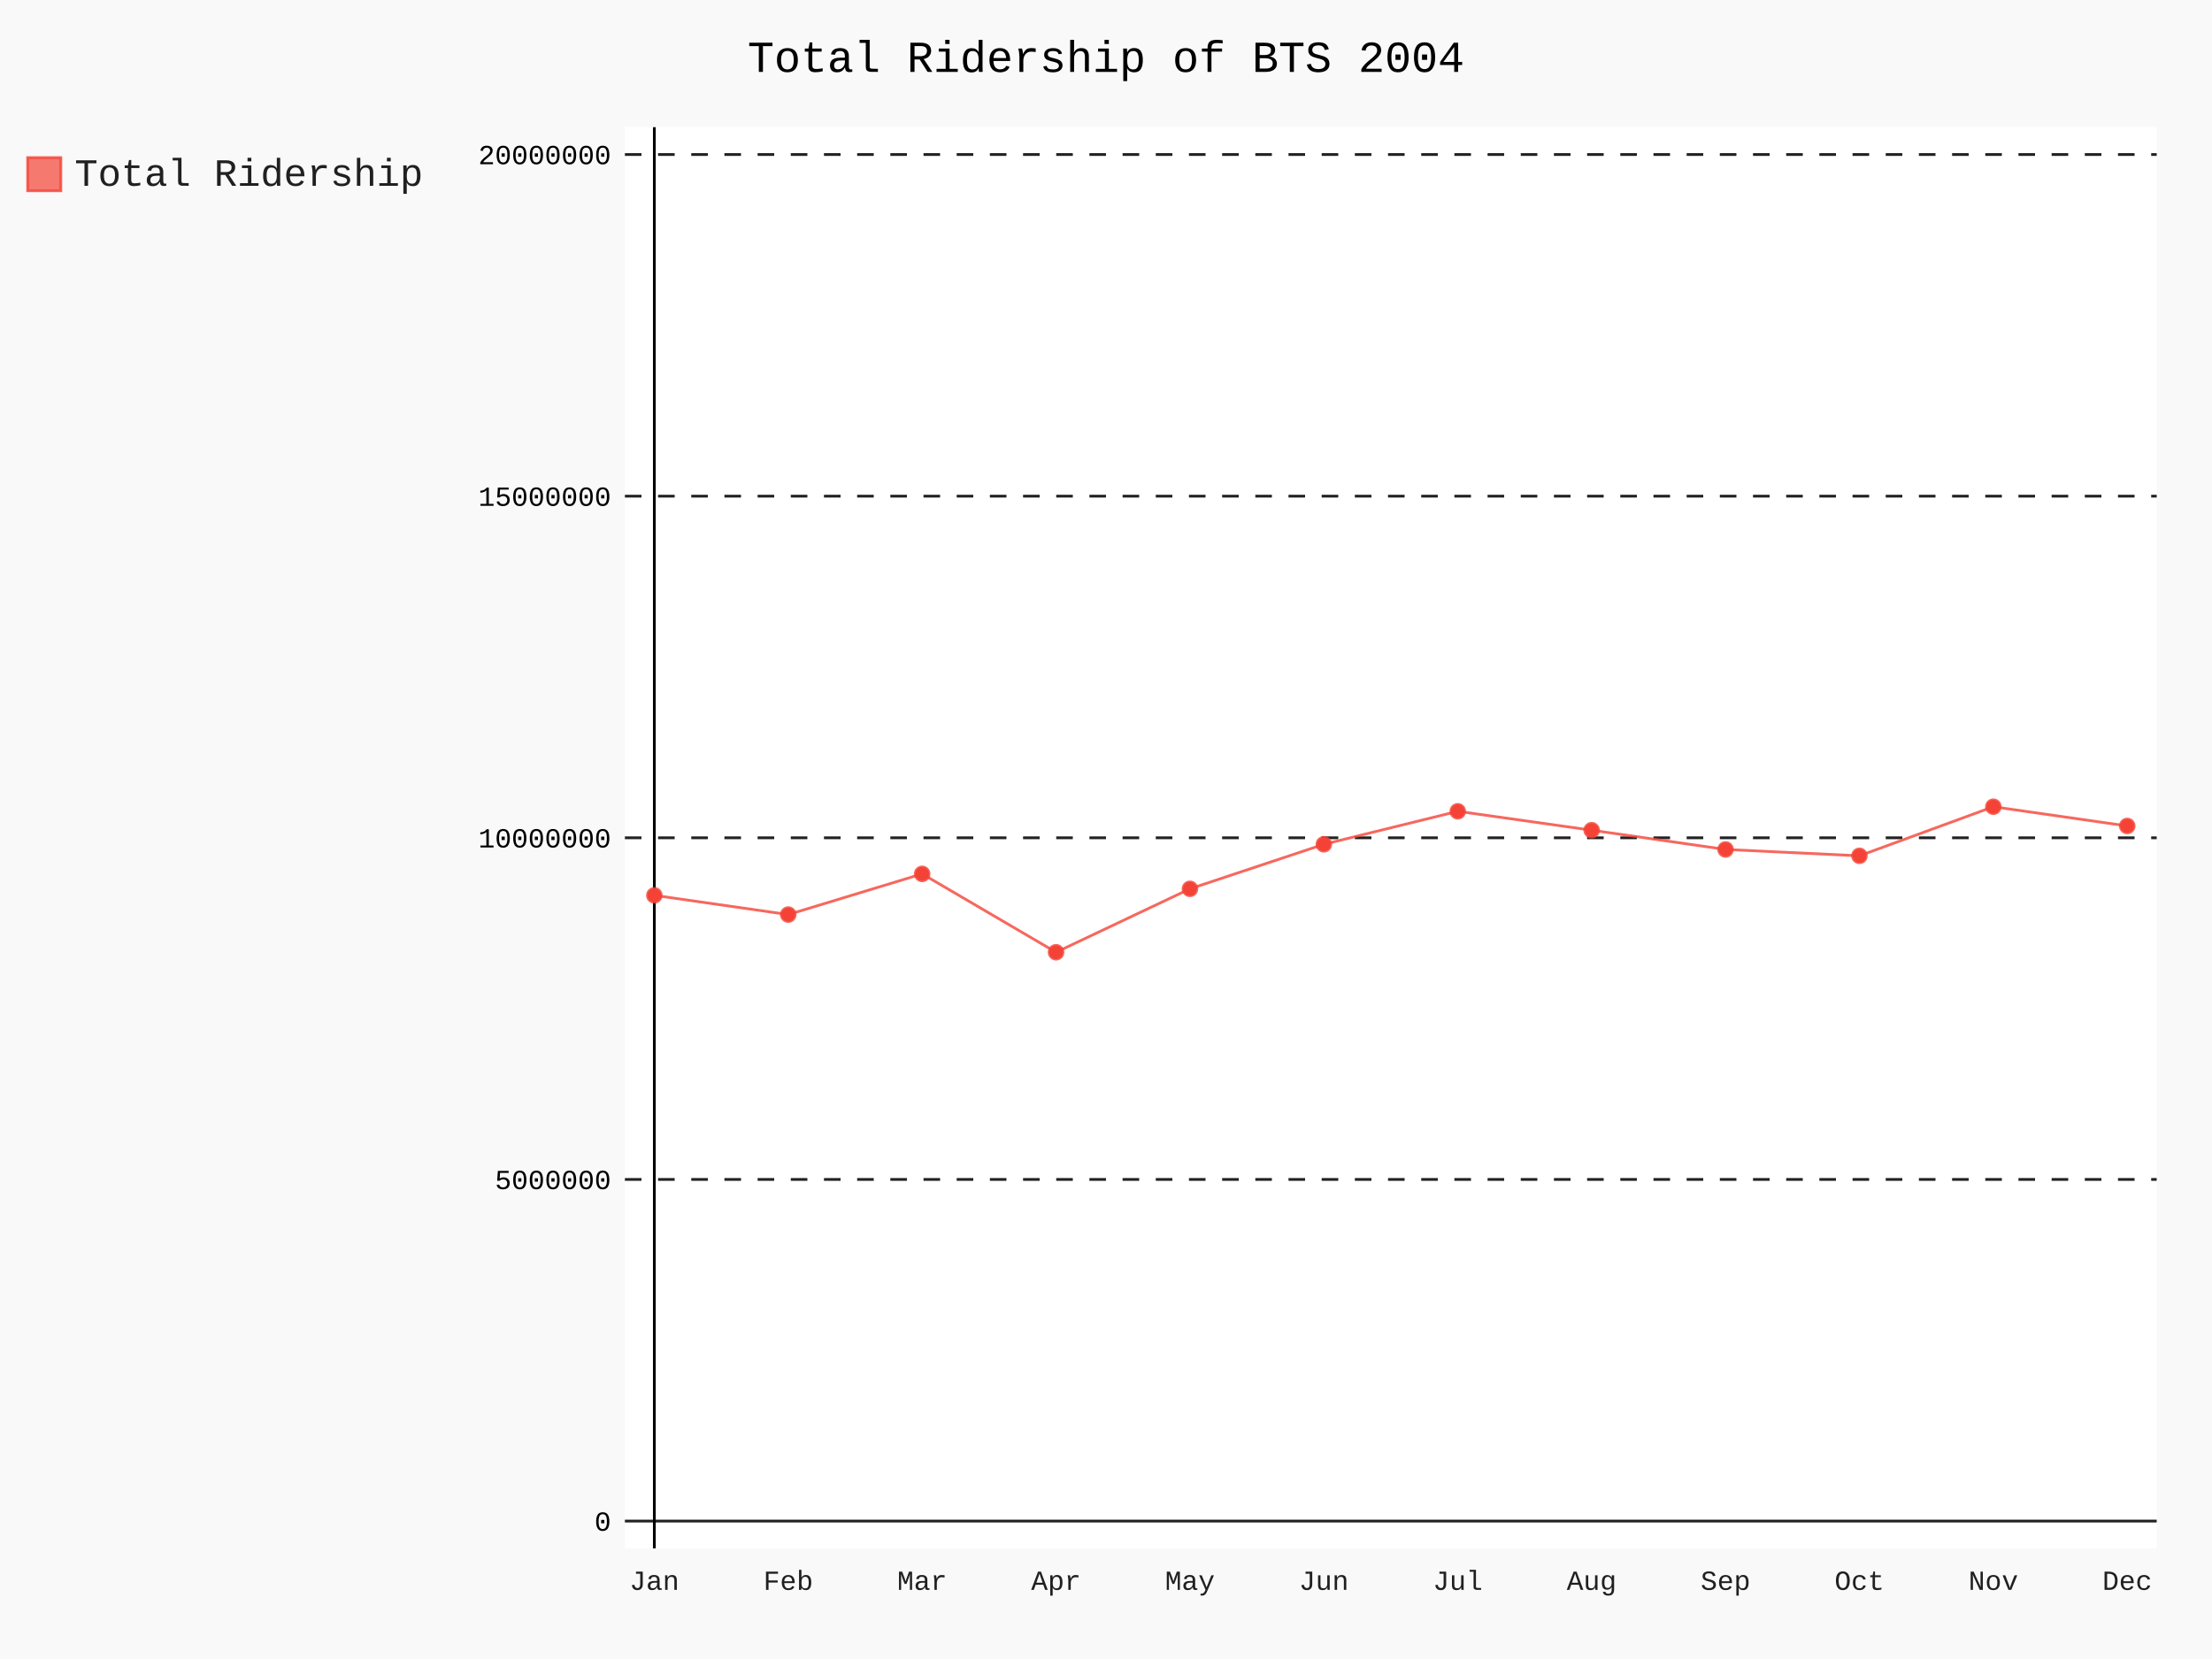
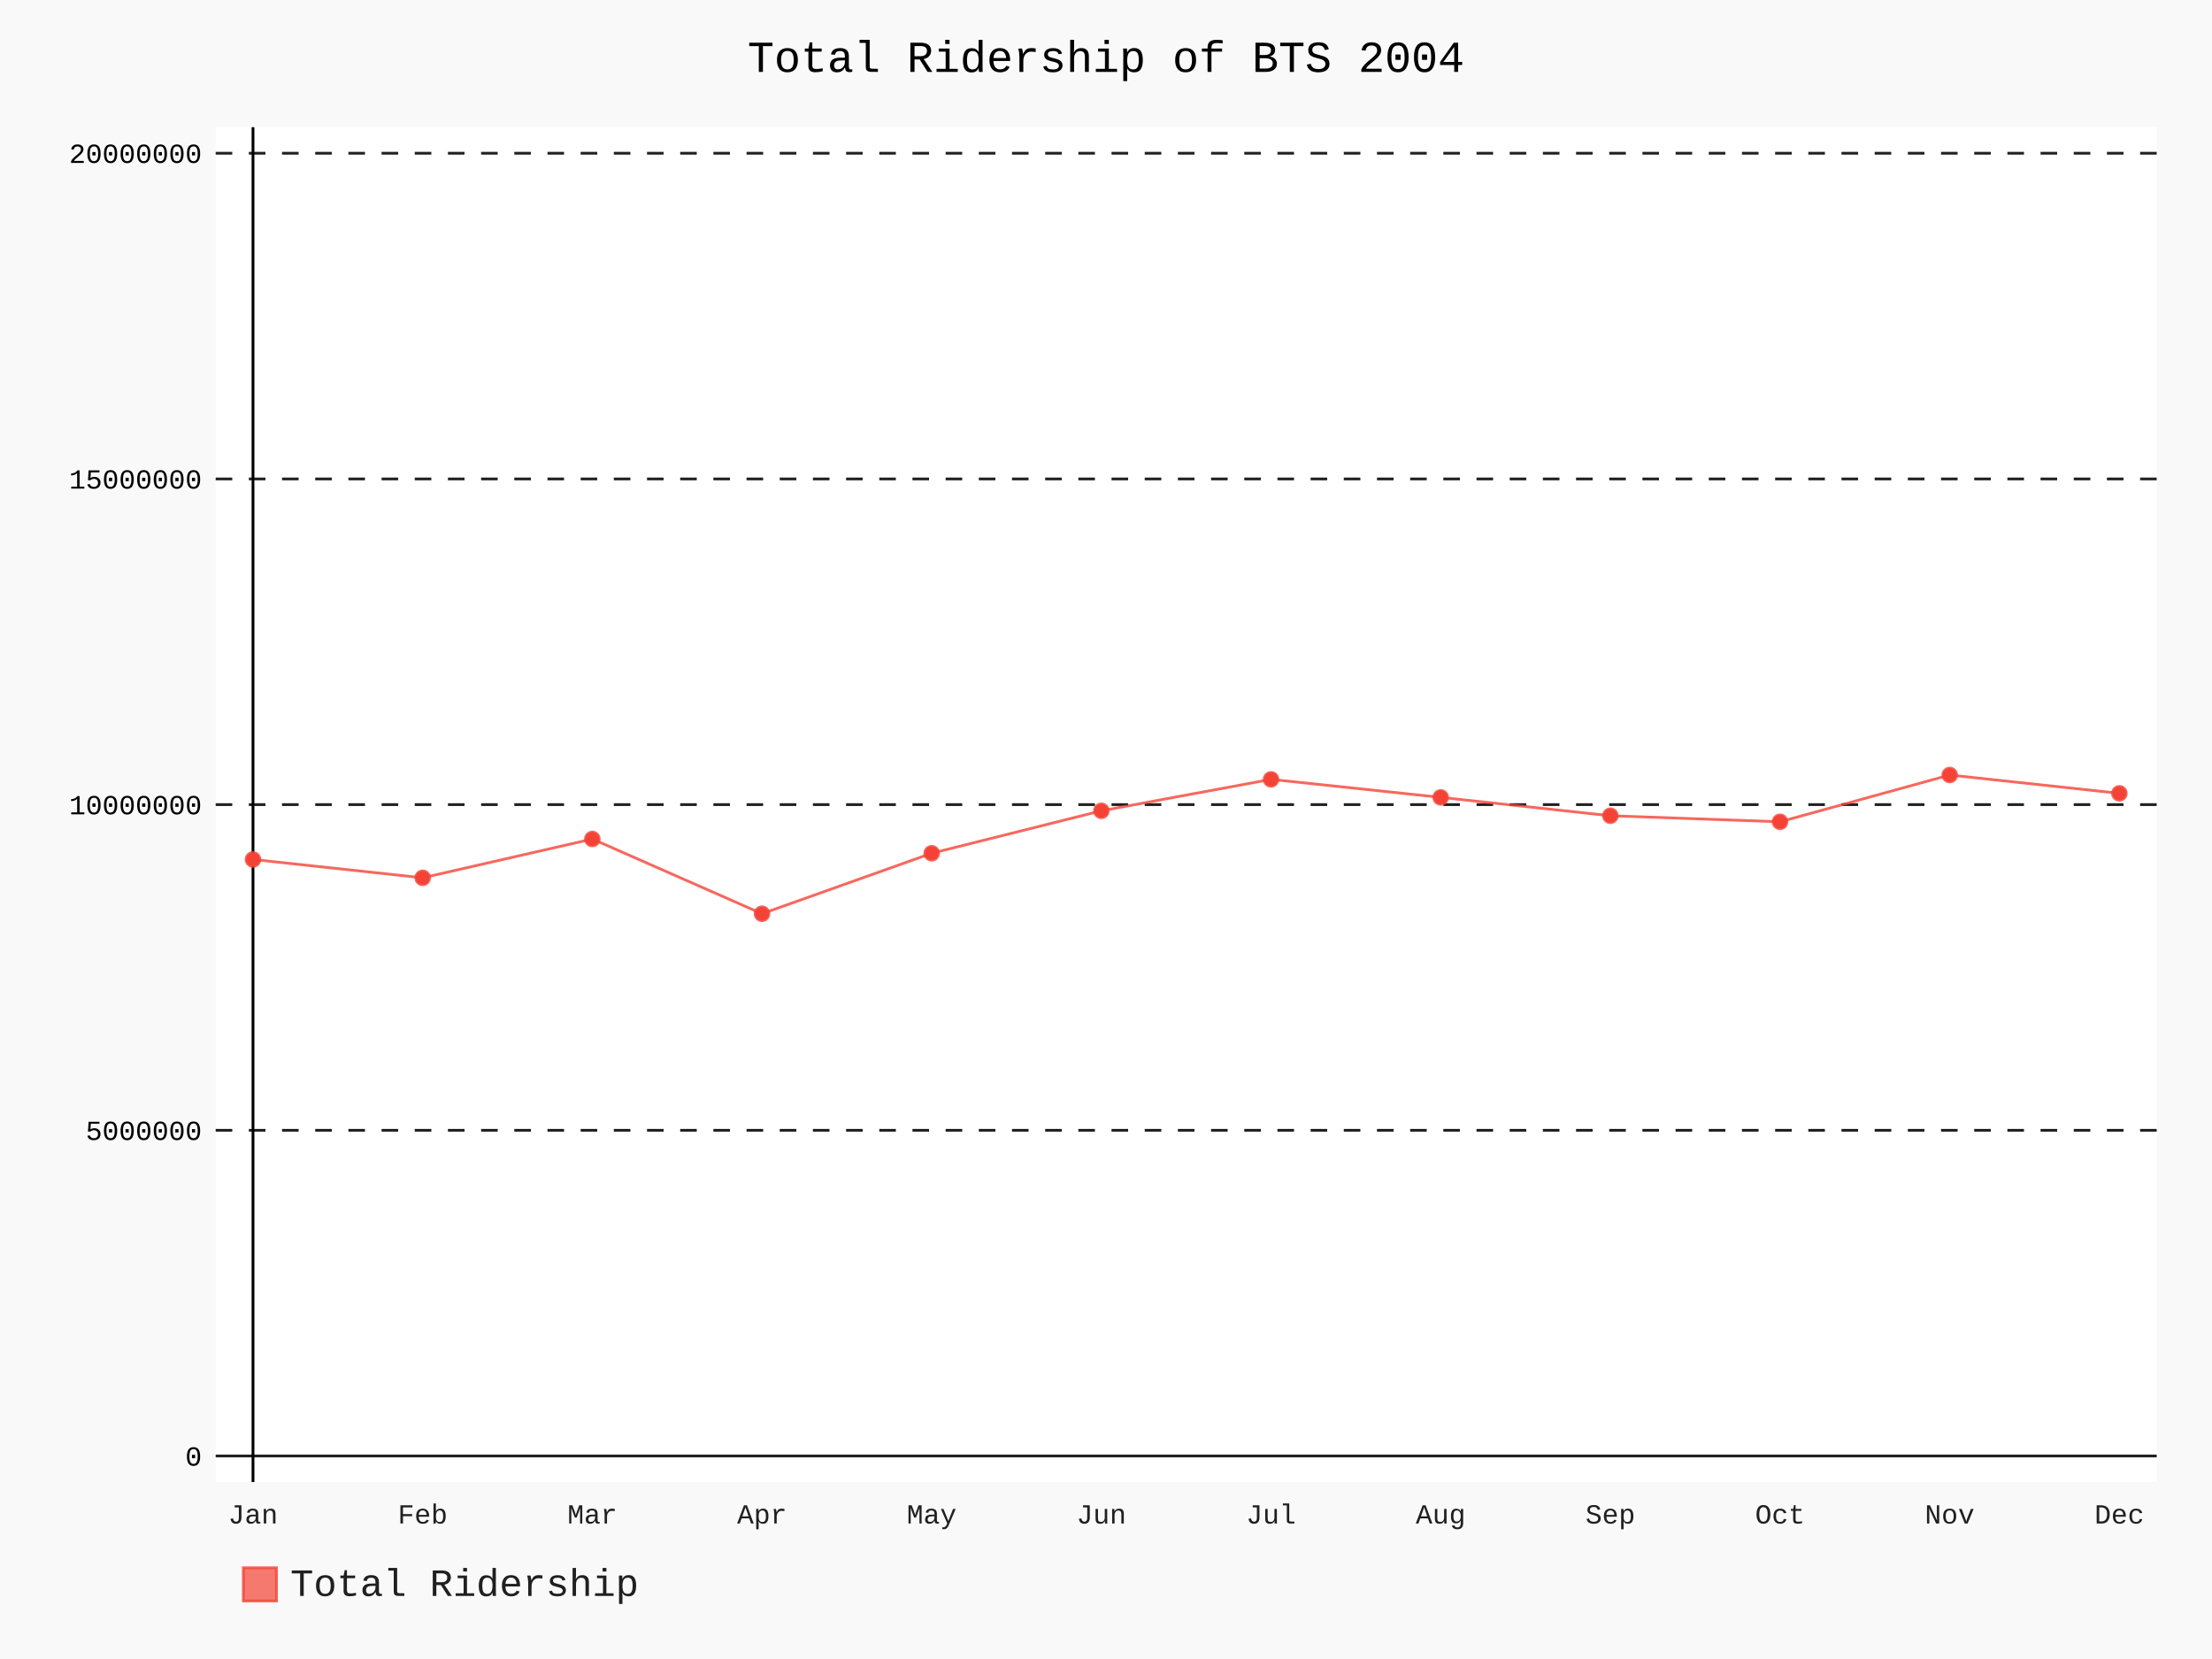
- <svg xmlns="http://www.w3.org/2000/svg" class="pygal-chart" id="chart-49d22b3b-c8b5-4188-932e-2271e631b38b" viewBox="0 0 800 600">
+ <svg xmlns="http://www.w3.org/2000/svg" class="pygal-chart" id="chart-e07507ec-af10-45d7-8e8a-73f4c9466a47" viewBox="0 0 800 600">
  <defs>
-     <style type="text/css">#chart-49d22b3b-c8b5-4188-932e-2271e631b38b{-webkit-user-select:none;-webkit-font-smoothing:antialiased;font-family:Consolas,"Liberation Mono",Menlo,Courier,monospace}#chart-49d22b3b-c8b5-4188-932e-2271e631b38b .title{font-family:Consolas,"Liberation Mono",Menlo,Courier,monospace;font-size:16px}#chart-49d22b3b-c8b5-4188-932e-2271e631b38b .legends .legend text{font-family:Consolas,"Liberation Mono",Menlo,Courier,monospace;font-size:14px}#chart-49d22b3b-c8b5-4188-932e-2271e631b38b .axis text{font-family:Consolas,"Liberation Mono",Menlo,Courier,monospace;font-size:10px}#chart-49d22b3b-c8b5-4188-932e-2271e631b38b .axis text.major{font-family:Consolas,"Liberation Mono",Menlo,Courier,monospace;font-size:10px}#chart-49d22b3b-c8b5-4188-932e-2271e631b38b .text-overlay text.value{font-family:Consolas,"Liberation Mono",Menlo,Courier,monospace;font-size:16px}#chart-49d22b3b-c8b5-4188-932e-2271e631b38b .text-overlay text.label{font-family:Consolas,"Liberation Mono",Menlo,Courier,monospace;font-size:10px}#chart-49d22b3b-c8b5-4188-932e-2271e631b38b .tooltip{font-family:Consolas,"Liberation Mono",Menlo,Courier,monospace;font-size:14px}#chart-49d22b3b-c8b5-4188-932e-2271e631b38b text.no_data{font-family:Consolas,"Liberation Mono",Menlo,Courier,monospace;font-size:64px}
- #chart-49d22b3b-c8b5-4188-932e-2271e631b38b{background-color:rgba(249,249,249,1)}#chart-49d22b3b-c8b5-4188-932e-2271e631b38b path,#chart-49d22b3b-c8b5-4188-932e-2271e631b38b line,#chart-49d22b3b-c8b5-4188-932e-2271e631b38b rect,#chart-49d22b3b-c8b5-4188-932e-2271e631b38b circle{-webkit-transition:150ms;-moz-transition:150ms;transition:150ms}#chart-49d22b3b-c8b5-4188-932e-2271e631b38b .graph &gt; .background{fill:rgba(249,249,249,1)}#chart-49d22b3b-c8b5-4188-932e-2271e631b38b .plot &gt; .background{fill:rgba(255,255,255,1)}#chart-49d22b3b-c8b5-4188-932e-2271e631b38b .graph{fill:rgba(0,0,0,.87)}#chart-49d22b3b-c8b5-4188-932e-2271e631b38b text.no_data{fill:rgba(0,0,0,1)}#chart-49d22b3b-c8b5-4188-932e-2271e631b38b .title{fill:rgba(0,0,0,1)}#chart-49d22b3b-c8b5-4188-932e-2271e631b38b .legends .legend text{fill:rgba(0,0,0,.87)}#chart-49d22b3b-c8b5-4188-932e-2271e631b38b .legends .legend:hover text{fill:rgba(0,0,0,1)}#chart-49d22b3b-c8b5-4188-932e-2271e631b38b .axis .line{stroke:rgba(0,0,0,1)}#chart-49d22b3b-c8b5-4188-932e-2271e631b38b .axis .guide.line{stroke:rgba(0,0,0,.54)}#chart-49d22b3b-c8b5-4188-932e-2271e631b38b .axis .major.line{stroke:rgba(0,0,0,.87)}#chart-49d22b3b-c8b5-4188-932e-2271e631b38b .axis text.major{fill:rgba(0,0,0,1)}#chart-49d22b3b-c8b5-4188-932e-2271e631b38b .axis.y .guides:hover .guide.line,#chart-49d22b3b-c8b5-4188-932e-2271e631b38b .line-graph .axis.x .guides:hover .guide.line,#chart-49d22b3b-c8b5-4188-932e-2271e631b38b .stackedline-graph .axis.x .guides:hover .guide.line,#chart-49d22b3b-c8b5-4188-932e-2271e631b38b .xy-graph .axis.x .guides:hover .guide.line{stroke:rgba(0,0,0,1)}#chart-49d22b3b-c8b5-4188-932e-2271e631b38b .axis .guides:hover text{fill:rgba(0,0,0,1)}#chart-49d22b3b-c8b5-4188-932e-2271e631b38b .reactive{fill-opacity:.7;stroke-opacity:.8}#chart-49d22b3b-c8b5-4188-932e-2271e631b38b .ci{stroke:rgba(0,0,0,.87)}#chart-49d22b3b-c8b5-4188-932e-2271e631b38b .reactive.active,#chart-49d22b3b-c8b5-4188-932e-2271e631b38b .active .reactive{fill-opacity:.8;stroke-opacity:.9;stroke-width:4}#chart-49d22b3b-c8b5-4188-932e-2271e631b38b .ci .reactive.active{stroke-width:1.5}#chart-49d22b3b-c8b5-4188-932e-2271e631b38b .series text{fill:rgba(0,0,0,1)}#chart-49d22b3b-c8b5-4188-932e-2271e631b38b .tooltip rect{fill:rgba(255,255,255,1);stroke:rgba(0,0,0,1);-webkit-transition:opacity 150ms;-moz-transition:opacity 150ms;transition:opacity 150ms}#chart-49d22b3b-c8b5-4188-932e-2271e631b38b .tooltip .label{fill:rgba(0,0,0,.87)}#chart-49d22b3b-c8b5-4188-932e-2271e631b38b .tooltip .label{fill:rgba(0,0,0,.87)}#chart-49d22b3b-c8b5-4188-932e-2271e631b38b .tooltip .legend{font-size:.8em;fill:rgba(0,0,0,.54)}#chart-49d22b3b-c8b5-4188-932e-2271e631b38b .tooltip .x_label{font-size:.6em;fill:rgba(0,0,0,1)}#chart-49d22b3b-c8b5-4188-932e-2271e631b38b .tooltip .xlink{font-size:.5em;text-decoration:underline}#chart-49d22b3b-c8b5-4188-932e-2271e631b38b .tooltip .value{font-size:1.5em}#chart-49d22b3b-c8b5-4188-932e-2271e631b38b .bound{font-size:.5em}#chart-49d22b3b-c8b5-4188-932e-2271e631b38b .max-value{font-size:.75em;fill:rgba(0,0,0,.54)}#chart-49d22b3b-c8b5-4188-932e-2271e631b38b .map-element{fill:rgba(255,255,255,1);stroke:rgba(0,0,0,.54) !important}#chart-49d22b3b-c8b5-4188-932e-2271e631b38b .map-element .reactive{fill-opacity:inherit;stroke-opacity:inherit}#chart-49d22b3b-c8b5-4188-932e-2271e631b38b .color-0,#chart-49d22b3b-c8b5-4188-932e-2271e631b38b .color-0 a:visited{stroke:#F44336;fill:#F44336}#chart-49d22b3b-c8b5-4188-932e-2271e631b38b .text-overlay .color-0 text{fill:black}
- #chart-49d22b3b-c8b5-4188-932e-2271e631b38b text.no_data{text-anchor:middle}#chart-49d22b3b-c8b5-4188-932e-2271e631b38b .guide.line{fill:none}#chart-49d22b3b-c8b5-4188-932e-2271e631b38b .centered{text-anchor:middle}#chart-49d22b3b-c8b5-4188-932e-2271e631b38b .title{text-anchor:middle}#chart-49d22b3b-c8b5-4188-932e-2271e631b38b .legends .legend text{fill-opacity:1}#chart-49d22b3b-c8b5-4188-932e-2271e631b38b .axis.x text{text-anchor:middle}#chart-49d22b3b-c8b5-4188-932e-2271e631b38b .axis.x:not(.web) text[transform]{text-anchor:start}#chart-49d22b3b-c8b5-4188-932e-2271e631b38b .axis.x:not(.web) text[transform].backwards{text-anchor:end}#chart-49d22b3b-c8b5-4188-932e-2271e631b38b .axis.y text{text-anchor:end}#chart-49d22b3b-c8b5-4188-932e-2271e631b38b .axis.y text[transform].backwards{text-anchor:start}#chart-49d22b3b-c8b5-4188-932e-2271e631b38b .axis.y2 text{text-anchor:start}#chart-49d22b3b-c8b5-4188-932e-2271e631b38b .axis.y2 text[transform].backwards{text-anchor:end}#chart-49d22b3b-c8b5-4188-932e-2271e631b38b .axis .guide.line{stroke-dasharray:4,4}#chart-49d22b3b-c8b5-4188-932e-2271e631b38b .axis .major.guide.line{stroke-dasharray:6,6}#chart-49d22b3b-c8b5-4188-932e-2271e631b38b .horizontal .axis.y .guide.line,#chart-49d22b3b-c8b5-4188-932e-2271e631b38b .horizontal .axis.y2 .guide.line,#chart-49d22b3b-c8b5-4188-932e-2271e631b38b .vertical .axis.x .guide.line{opacity:0}#chart-49d22b3b-c8b5-4188-932e-2271e631b38b .horizontal .axis.always_show .guide.line,#chart-49d22b3b-c8b5-4188-932e-2271e631b38b .vertical .axis.always_show .guide.line{opacity:1 !important}#chart-49d22b3b-c8b5-4188-932e-2271e631b38b .axis.y .guides:hover .guide.line,#chart-49d22b3b-c8b5-4188-932e-2271e631b38b .axis.y2 .guides:hover .guide.line,#chart-49d22b3b-c8b5-4188-932e-2271e631b38b .axis.x .guides:hover .guide.line{opacity:1}#chart-49d22b3b-c8b5-4188-932e-2271e631b38b .axis .guides:hover text{opacity:1}#chart-49d22b3b-c8b5-4188-932e-2271e631b38b .nofill{fill:none}#chart-49d22b3b-c8b5-4188-932e-2271e631b38b .subtle-fill{fill-opacity:.2}#chart-49d22b3b-c8b5-4188-932e-2271e631b38b .dot{stroke-width:1px;fill-opacity:1}#chart-49d22b3b-c8b5-4188-932e-2271e631b38b .dot.active{stroke-width:5px}#chart-49d22b3b-c8b5-4188-932e-2271e631b38b .dot.negative{fill:transparent}#chart-49d22b3b-c8b5-4188-932e-2271e631b38b text,#chart-49d22b3b-c8b5-4188-932e-2271e631b38b tspan{stroke:none !important}#chart-49d22b3b-c8b5-4188-932e-2271e631b38b .series text.active{opacity:1}#chart-49d22b3b-c8b5-4188-932e-2271e631b38b .tooltip rect{fill-opacity:.95;stroke-width:.5}#chart-49d22b3b-c8b5-4188-932e-2271e631b38b .tooltip text{fill-opacity:1}#chart-49d22b3b-c8b5-4188-932e-2271e631b38b .showable{visibility:hidden}#chart-49d22b3b-c8b5-4188-932e-2271e631b38b .showable.shown{visibility:visible}#chart-49d22b3b-c8b5-4188-932e-2271e631b38b .gauge-background{fill:rgba(229,229,229,1);stroke:none}#chart-49d22b3b-c8b5-4188-932e-2271e631b38b .bg-lines{stroke:rgba(249,249,249,1);stroke-width:2px}</style>
+     <style type="text/css">#chart-e07507ec-af10-45d7-8e8a-73f4c9466a47{-webkit-user-select:none;-webkit-font-smoothing:antialiased;font-family:Consolas,"Liberation Mono",Menlo,Courier,monospace}#chart-e07507ec-af10-45d7-8e8a-73f4c9466a47 .title{font-family:Consolas,"Liberation Mono",Menlo,Courier,monospace;font-size:16px}#chart-e07507ec-af10-45d7-8e8a-73f4c9466a47 .legends .legend text{font-family:Consolas,"Liberation Mono",Menlo,Courier,monospace;font-size:14px}#chart-e07507ec-af10-45d7-8e8a-73f4c9466a47 .axis text{font-family:Consolas,"Liberation Mono",Menlo,Courier,monospace;font-size:10px}#chart-e07507ec-af10-45d7-8e8a-73f4c9466a47 .axis text.major{font-family:Consolas,"Liberation Mono",Menlo,Courier,monospace;font-size:10px}#chart-e07507ec-af10-45d7-8e8a-73f4c9466a47 .text-overlay text.value{font-family:Consolas,"Liberation Mono",Menlo,Courier,monospace;font-size:16px}#chart-e07507ec-af10-45d7-8e8a-73f4c9466a47 .text-overlay text.label{font-family:Consolas,"Liberation Mono",Menlo,Courier,monospace;font-size:10px}#chart-e07507ec-af10-45d7-8e8a-73f4c9466a47 .tooltip{font-family:Consolas,"Liberation Mono",Menlo,Courier,monospace;font-size:14px}#chart-e07507ec-af10-45d7-8e8a-73f4c9466a47 text.no_data{font-family:Consolas,"Liberation Mono",Menlo,Courier,monospace;font-size:64px}
+ #chart-e07507ec-af10-45d7-8e8a-73f4c9466a47{background-color:rgba(249,249,249,1)}#chart-e07507ec-af10-45d7-8e8a-73f4c9466a47 path,#chart-e07507ec-af10-45d7-8e8a-73f4c9466a47 line,#chart-e07507ec-af10-45d7-8e8a-73f4c9466a47 rect,#chart-e07507ec-af10-45d7-8e8a-73f4c9466a47 circle{-webkit-transition:150ms;-moz-transition:150ms;transition:150ms}#chart-e07507ec-af10-45d7-8e8a-73f4c9466a47 .graph &gt; .background{fill:rgba(249,249,249,1)}#chart-e07507ec-af10-45d7-8e8a-73f4c9466a47 .plot &gt; .background{fill:rgba(255,255,255,1)}#chart-e07507ec-af10-45d7-8e8a-73f4c9466a47 .graph{fill:rgba(0,0,0,.87)}#chart-e07507ec-af10-45d7-8e8a-73f4c9466a47 text.no_data{fill:rgba(0,0,0,1)}#chart-e07507ec-af10-45d7-8e8a-73f4c9466a47 .title{fill:rgba(0,0,0,1)}#chart-e07507ec-af10-45d7-8e8a-73f4c9466a47 .legends .legend text{fill:rgba(0,0,0,.87)}#chart-e07507ec-af10-45d7-8e8a-73f4c9466a47 .legends .legend:hover text{fill:rgba(0,0,0,1)}#chart-e07507ec-af10-45d7-8e8a-73f4c9466a47 .axis .line{stroke:rgba(0,0,0,1)}#chart-e07507ec-af10-45d7-8e8a-73f4c9466a47 .axis .guide.line{stroke:rgba(0,0,0,.54)}#chart-e07507ec-af10-45d7-8e8a-73f4c9466a47 .axis .major.line{stroke:rgba(0,0,0,.87)}#chart-e07507ec-af10-45d7-8e8a-73f4c9466a47 .axis text.major{fill:rgba(0,0,0,1)}#chart-e07507ec-af10-45d7-8e8a-73f4c9466a47 .axis.y .guides:hover .guide.line,#chart-e07507ec-af10-45d7-8e8a-73f4c9466a47 .line-graph .axis.x .guides:hover .guide.line,#chart-e07507ec-af10-45d7-8e8a-73f4c9466a47 .stackedline-graph .axis.x .guides:hover .guide.line,#chart-e07507ec-af10-45d7-8e8a-73f4c9466a47 .xy-graph .axis.x .guides:hover .guide.line{stroke:rgba(0,0,0,1)}#chart-e07507ec-af10-45d7-8e8a-73f4c9466a47 .axis .guides:hover text{fill:rgba(0,0,0,1)}#chart-e07507ec-af10-45d7-8e8a-73f4c9466a47 .reactive{fill-opacity:.7;stroke-opacity:.8}#chart-e07507ec-af10-45d7-8e8a-73f4c9466a47 .ci{stroke:rgba(0,0,0,.87)}#chart-e07507ec-af10-45d7-8e8a-73f4c9466a47 .reactive.active,#chart-e07507ec-af10-45d7-8e8a-73f4c9466a47 .active .reactive{fill-opacity:.8;stroke-opacity:.9;stroke-width:4}#chart-e07507ec-af10-45d7-8e8a-73f4c9466a47 .ci .reactive.active{stroke-width:1.5}#chart-e07507ec-af10-45d7-8e8a-73f4c9466a47 .series text{fill:rgba(0,0,0,1)}#chart-e07507ec-af10-45d7-8e8a-73f4c9466a47 .tooltip rect{fill:rgba(255,255,255,1);stroke:rgba(0,0,0,1);-webkit-transition:opacity 150ms;-moz-transition:opacity 150ms;transition:opacity 150ms}#chart-e07507ec-af10-45d7-8e8a-73f4c9466a47 .tooltip .label{fill:rgba(0,0,0,.87)}#chart-e07507ec-af10-45d7-8e8a-73f4c9466a47 .tooltip .label{fill:rgba(0,0,0,.87)}#chart-e07507ec-af10-45d7-8e8a-73f4c9466a47 .tooltip .legend{font-size:.8em;fill:rgba(0,0,0,.54)}#chart-e07507ec-af10-45d7-8e8a-73f4c9466a47 .tooltip .x_label{font-size:.6em;fill:rgba(0,0,0,1)}#chart-e07507ec-af10-45d7-8e8a-73f4c9466a47 .tooltip .xlink{font-size:.5em;text-decoration:underline}#chart-e07507ec-af10-45d7-8e8a-73f4c9466a47 .tooltip .value{font-size:1.5em}#chart-e07507ec-af10-45d7-8e8a-73f4c9466a47 .bound{font-size:.5em}#chart-e07507ec-af10-45d7-8e8a-73f4c9466a47 .max-value{font-size:.75em;fill:rgba(0,0,0,.54)}#chart-e07507ec-af10-45d7-8e8a-73f4c9466a47 .map-element{fill:rgba(255,255,255,1);stroke:rgba(0,0,0,.54) !important}#chart-e07507ec-af10-45d7-8e8a-73f4c9466a47 .map-element .reactive{fill-opacity:inherit;stroke-opacity:inherit}#chart-e07507ec-af10-45d7-8e8a-73f4c9466a47 .color-0,#chart-e07507ec-af10-45d7-8e8a-73f4c9466a47 .color-0 a:visited{stroke:#F44336;fill:#F44336}#chart-e07507ec-af10-45d7-8e8a-73f4c9466a47 .text-overlay .color-0 text{fill:black}
+ #chart-e07507ec-af10-45d7-8e8a-73f4c9466a47 text.no_data{text-anchor:middle}#chart-e07507ec-af10-45d7-8e8a-73f4c9466a47 .guide.line{fill:none}#chart-e07507ec-af10-45d7-8e8a-73f4c9466a47 .centered{text-anchor:middle}#chart-e07507ec-af10-45d7-8e8a-73f4c9466a47 .title{text-anchor:middle}#chart-e07507ec-af10-45d7-8e8a-73f4c9466a47 .legends .legend text{fill-opacity:1}#chart-e07507ec-af10-45d7-8e8a-73f4c9466a47 .axis.x text{text-anchor:middle}#chart-e07507ec-af10-45d7-8e8a-73f4c9466a47 .axis.x:not(.web) text[transform]{text-anchor:start}#chart-e07507ec-af10-45d7-8e8a-73f4c9466a47 .axis.x:not(.web) text[transform].backwards{text-anchor:end}#chart-e07507ec-af10-45d7-8e8a-73f4c9466a47 .axis.y text{text-anchor:end}#chart-e07507ec-af10-45d7-8e8a-73f4c9466a47 .axis.y text[transform].backwards{text-anchor:start}#chart-e07507ec-af10-45d7-8e8a-73f4c9466a47 .axis.y2 text{text-anchor:start}#chart-e07507ec-af10-45d7-8e8a-73f4c9466a47 .axis.y2 text[transform].backwards{text-anchor:end}#chart-e07507ec-af10-45d7-8e8a-73f4c9466a47 .axis .guide.line{stroke-dasharray:4,4}#chart-e07507ec-af10-45d7-8e8a-73f4c9466a47 .axis .major.guide.line{stroke-dasharray:6,6}#chart-e07507ec-af10-45d7-8e8a-73f4c9466a47 .horizontal .axis.y .guide.line,#chart-e07507ec-af10-45d7-8e8a-73f4c9466a47 .horizontal .axis.y2 .guide.line,#chart-e07507ec-af10-45d7-8e8a-73f4c9466a47 .vertical .axis.x .guide.line{opacity:0}#chart-e07507ec-af10-45d7-8e8a-73f4c9466a47 .horizontal .axis.always_show .guide.line,#chart-e07507ec-af10-45d7-8e8a-73f4c9466a47 .vertical .axis.always_show .guide.line{opacity:1 !important}#chart-e07507ec-af10-45d7-8e8a-73f4c9466a47 .axis.y .guides:hover .guide.line,#chart-e07507ec-af10-45d7-8e8a-73f4c9466a47 .axis.y2 .guides:hover .guide.line,#chart-e07507ec-af10-45d7-8e8a-73f4c9466a47 .axis.x .guides:hover .guide.line{opacity:1}#chart-e07507ec-af10-45d7-8e8a-73f4c9466a47 .axis .guides:hover text{opacity:1}#chart-e07507ec-af10-45d7-8e8a-73f4c9466a47 .nofill{fill:none}#chart-e07507ec-af10-45d7-8e8a-73f4c9466a47 .subtle-fill{fill-opacity:.2}#chart-e07507ec-af10-45d7-8e8a-73f4c9466a47 .dot{stroke-width:1px;fill-opacity:1}#chart-e07507ec-af10-45d7-8e8a-73f4c9466a47 .dot.active{stroke-width:5px}#chart-e07507ec-af10-45d7-8e8a-73f4c9466a47 .dot.negative{fill:transparent}#chart-e07507ec-af10-45d7-8e8a-73f4c9466a47 text,#chart-e07507ec-af10-45d7-8e8a-73f4c9466a47 tspan{stroke:none !important}#chart-e07507ec-af10-45d7-8e8a-73f4c9466a47 .series text.active{opacity:1}#chart-e07507ec-af10-45d7-8e8a-73f4c9466a47 .tooltip rect{fill-opacity:.95;stroke-width:.5}#chart-e07507ec-af10-45d7-8e8a-73f4c9466a47 .tooltip text{fill-opacity:1}#chart-e07507ec-af10-45d7-8e8a-73f4c9466a47 .showable{visibility:hidden}#chart-e07507ec-af10-45d7-8e8a-73f4c9466a47 .showable.shown{visibility:visible}#chart-e07507ec-af10-45d7-8e8a-73f4c9466a47 .gauge-background{fill:rgba(229,229,229,1);stroke:none}#chart-e07507ec-af10-45d7-8e8a-73f4c9466a47 .bg-lines{stroke:rgba(249,249,249,1);stroke-width:2px}</style>
  </defs>
  <g class="graph line-graph vertical">
    <rect class="background" height="600" width="800" x="0" y="0" />
-     <g class="plot" transform="translate(226, 46)">
-       <rect class="background" height="514" width="554.0" x="0" y="0" />
+     <g class="plot" transform="translate(78, 46)">
+       <rect class="background" height="490.0" width="702.0" x="0" y="0" />
      <g class="axis y always_show">
        <g class="guides">
-           <path class="axis major line" d="M0 504.115 h554" />
-           <text class="major" x="-5" y="507.615">0</text>
+           <path class="axis major line" d="M0 480.577 h702" />
+           <text class="major" x="-5" y="484.077">0</text>
        </g>
        <g class="guides">
-           <path class="major guide line" d="M0 380.558 h554" />
-           <text class="major" x="-5" y="384.058">5000000</text>
+           <path class="major guide line" d="M0 362.788 h702" />
+           <text class="major" x="-5" y="366.288">5000000</text>
        </g>
        <g class="guides">
-           <path class="major guide line" d="M0 257 h554" />
-           <text class="major" x="-5" y="260.5">10000000</text>
+           <path class="major guide line" d="M0 245 h702" />
+           <text class="major" x="-5" y="248.5">10000000</text>
        </g>
        <g class="guides">
-           <path class="major guide line" d="M0 133.442 h554" />
-           <text class="major" x="-5" y="136.942">15000000</text>
+           <path class="major guide line" d="M0 127.212 h702" />
+           <text class="major" x="-5" y="130.712">15000000</text>
        </g>
        <g class="guides">
-           <path class="major guide line" d="M0 9.885 h554" />
-           <text class="major" x="-5" y="13.385">20000000</text>
+           <path class="major guide line" d="M0 9.423 h702" />
+           <text class="major" x="-5" y="12.923">20000000</text>
        </g>
      </g>
      <g class="axis x">
        <g class="guides">
-           <path class="line" d="M10.654 0 v514" />
-           <text class="" x="10.654" y="529.0">Jan</text>
+           <path class="line" d="M13.5 0 v490" />
+           <text class="" x="13.5" y="505.0">Jan</text>
        </g>
        <g class="guides">
-           <path class="guide line" d="M59.08 0 v514" />
-           <text class="" x="59.08" y="529.0">Feb</text>
+           <path class="guide line" d="M74.864 0 v490" />
+           <text class="" x="74.864" y="505.0">Feb</text>
        </g>
        <g class="guides">
-           <path class="guide line" d="M107.507 0 v514" />
-           <text class="" x="107.507" y="529.0">Mar</text>
+           <path class="guide line" d="M136.227 0 v490" />
+           <text class="" x="136.227" y="505.0">Mar</text>
        </g>
        <g class="guides">
-           <path class="guide line" d="M155.934 0 v514" />
-           <text class="" x="155.934" y="529.0">Apr</text>
+           <path class="guide line" d="M197.591 0 v490" />
+           <text class="" x="197.591" y="505.0">Apr</text>
        </g>
        <g class="guides">
-           <path class="guide line" d="M204.36 0 v514" />
-           <text class="" x="204.36" y="529.0">May</text>
+           <path class="guide line" d="M258.955 0 v490" />
+           <text class="" x="258.955" y="505.0">May</text>
        </g>
        <g class="guides">
-           <path class="guide line" d="M252.787 0 v514" />
-           <text class="" x="252.787" y="529.0">Jun</text>
+           <path class="guide line" d="M320.318 0 v490" />
+           <text class="" x="320.318" y="505.0">Jun</text>
        </g>
        <g class="guides">
-           <path class="guide line" d="M301.213 0 v514" />
-           <text class="" x="301.213" y="529.0">Jul</text>
+           <path class="guide line" d="M381.682 0 v490" />
+           <text class="" x="381.682" y="505.0">Jul</text>
        </g>
        <g class="guides">
-           <path class="guide line" d="M349.64 0 v514" />
-           <text class="" x="349.64" y="529.0">Aug</text>
+           <path class="guide line" d="M443.045 0 v490" />
+           <text class="" x="443.045" y="505.0">Aug</text>
        </g>
        <g class="guides">
-           <path class="guide line" d="M398.066 0 v514" />
-           <text class="" x="398.066" y="529.0">Sep</text>
+           <path class="guide line" d="M504.409 0 v490" />
+           <text class="" x="504.409" y="505.0">Sep</text>
        </g>
        <g class="guides">
-           <path class="guide line" d="M446.493 0 v514" />
-           <text class="" x="446.493" y="529.0">Oct</text>
+           <path class="guide line" d="M565.773 0 v490" />
+           <text class="" x="565.773" y="505.0">Oct</text>
        </g>
        <g class="guides">
-           <path class="guide line" d="M494.92 0 v514" />
-           <text class="" x="494.92" y="529.0">Nov</text>
+           <path class="guide line" d="M627.136 0 v490" />
+           <text class="" x="627.136" y="505.0">Nov</text>
        </g>
        <g class="guides">
-           <path class="guide line" d="M543.346 0 v514" />
-           <text class="" x="543.346" y="529.0">Dec</text>
+           <path class="guide line" d="M688.5 0 v490" />
+           <text class="" x="688.5" y="505.0">Dec</text>
        </g>
      </g>
      <g class="series serie-0 color-0">
-         <path class="line reactive nofill" d="M10.654 277.815 L59.08 284.766 107.507 270.049 155.934 298.394 204.36 275.454 252.787 259.352 301.213 247.417 349.64 254.251 398.066 261.218 446.493 263.517 494.92 245.761 543.346 252.723" />
+         <path class="line reactive nofill" d="M13.5 264.843 L74.864 271.469 136.227 257.439 197.591 284.462 258.955 262.593 320.318 247.242 381.682 235.865 443.045 242.38 504.409 249.021 565.773 251.213 627.136 234.286 688.5 240.922" />
      </g>
    </g>
    <g class="titles">
      <text class="title plot_title" x="400.0" y="26">Total Ridership of BTS 2004</text>
    </g>
-     <g class="plot overlay" transform="translate(226, 46)">
+     <g class="plot overlay" transform="translate(78, 46)">
      <g class="series serie-0 color-0">
        <g class="dots">
-           <circle class="dot reactive tooltip-trigger" cx="10.654" cy="277.815" r="2.5" />
+           <circle class="dot reactive tooltip-trigger" cx="13.5" cy="264.843" r="2.5" />
        </g>
        <g class="dots">
-           <circle class="dot reactive tooltip-trigger" cx="59.08" cy="284.766" r="2.5" />
+           <circle class="dot reactive tooltip-trigger" cx="74.864" cy="271.469" r="2.5" />
        </g>
        <g class="dots">
-           <circle class="dot reactive tooltip-trigger" cx="107.507" cy="270.049" r="2.5" />
+           <circle class="dot reactive tooltip-trigger" cx="136.227" cy="257.439" r="2.5" />
        </g>
        <g class="dots">
-           <circle class="dot reactive tooltip-trigger" cx="155.934" cy="298.394" r="2.5" />
+           <circle class="dot reactive tooltip-trigger" cx="197.591" cy="284.462" r="2.5" />
        </g>
        <g class="dots">
-           <circle class="dot reactive tooltip-trigger" cx="204.36" cy="275.454" r="2.5" />
+           <circle class="dot reactive tooltip-trigger" cx="258.955" cy="262.593" r="2.5" />
        </g>
        <g class="dots">
-           <circle class="dot reactive tooltip-trigger" cx="252.787" cy="259.352" r="2.5" />
+           <circle class="dot reactive tooltip-trigger" cx="320.318" cy="247.242" r="2.5" />
        </g>
        <g class="dots">
-           <circle class="dot reactive tooltip-trigger" cx="301.213" cy="247.417" r="2.5" />
+           <circle class="dot reactive tooltip-trigger" cx="381.682" cy="235.865" r="2.5" />
        </g>
        <g class="dots">
-           <circle class="dot reactive tooltip-trigger" cx="349.64" cy="254.251" r="2.5" />
+           <circle class="dot reactive tooltip-trigger" cx="443.045" cy="242.38" r="2.5" />
        </g>
        <g class="dots">
-           <circle class="dot reactive tooltip-trigger" cx="398.066" cy="261.218" r="2.5" />
+           <circle class="dot reactive tooltip-trigger" cx="504.409" cy="249.021" r="2.5" />
        </g>
        <g class="dots">
-           <circle class="dot reactive tooltip-trigger" cx="446.493" cy="263.517" r="2.5" />
+           <circle class="dot reactive tooltip-trigger" cx="565.773" cy="251.213" r="2.5" />
        </g>
        <g class="dots">
-           <circle class="dot reactive tooltip-trigger" cx="494.92" cy="245.761" r="2.5" />
+           <circle class="dot reactive tooltip-trigger" cx="627.136" cy="234.286" r="2.5" />
        </g>
        <g class="dots">
-           <circle class="dot reactive tooltip-trigger" cx="543.346" cy="252.723" r="2.5" />
+           <circle class="dot reactive tooltip-trigger" cx="688.5" cy="240.922" r="2.5" />
        </g>
      </g>
    </g>
-     <g class="plot text-overlay" transform="translate(226, 46)">
+     <g class="plot text-overlay" transform="translate(78, 46)">
      <g class="series serie-0 color-0" />
    </g>
-     <g class="plot tooltip-overlay" transform="translate(226, 46)">
+     <g class="plot tooltip-overlay" transform="translate(78, 46)">
      <g class="tooltip" style="opacity: 0" transform="translate(0 0)">
        <rect class="tooltip-box" height="0" rx="0" ry="0" width="0" />
        <g class="text" />
      </g>
    </g>
-     <g class="legends" transform="translate(10, 56)">
+     <g class="legends" transform="translate(88, 566)">
      <g class="legend reactive activate-serie" id="activate-serie-0">
        <rect class="color-0 reactive" height="12" width="12" x="0.0" y="1.0" />
        <text x="17.0" y="11.2">Total Ridership</text>
      </g>
    </g>
-     <g class="legends" transform="translate(790, 56)" />
  </g>
</svg>
